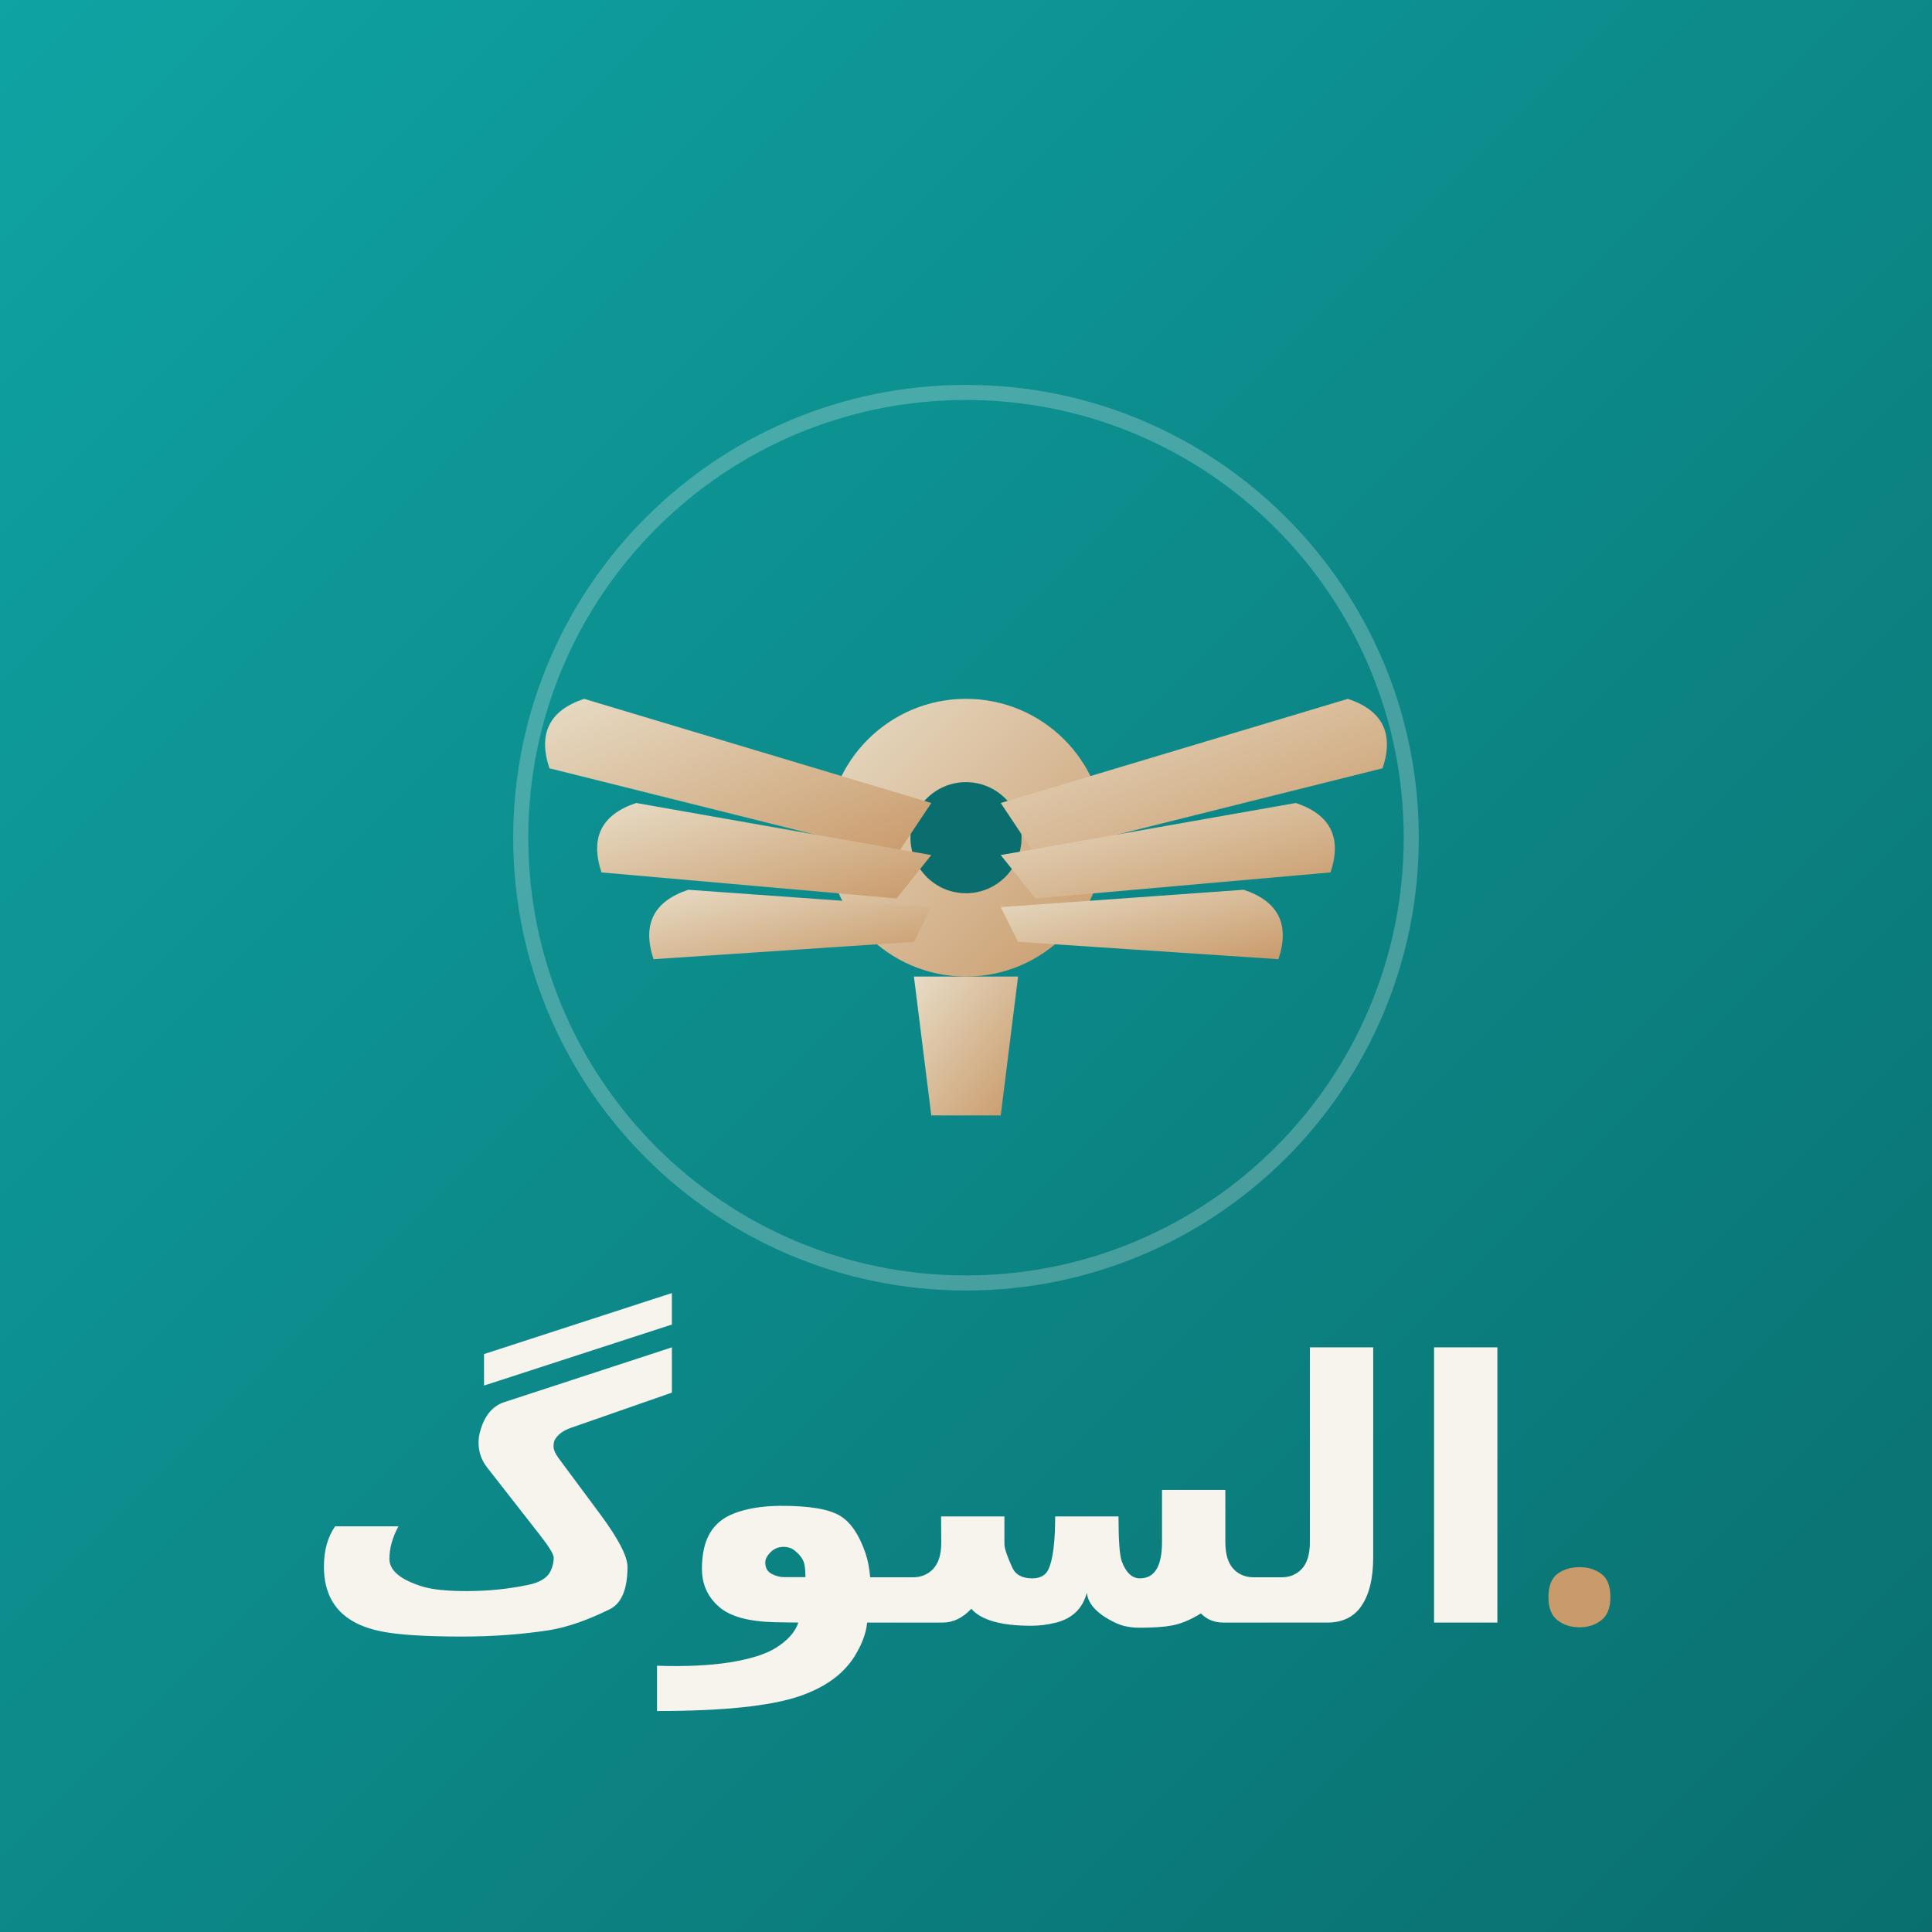
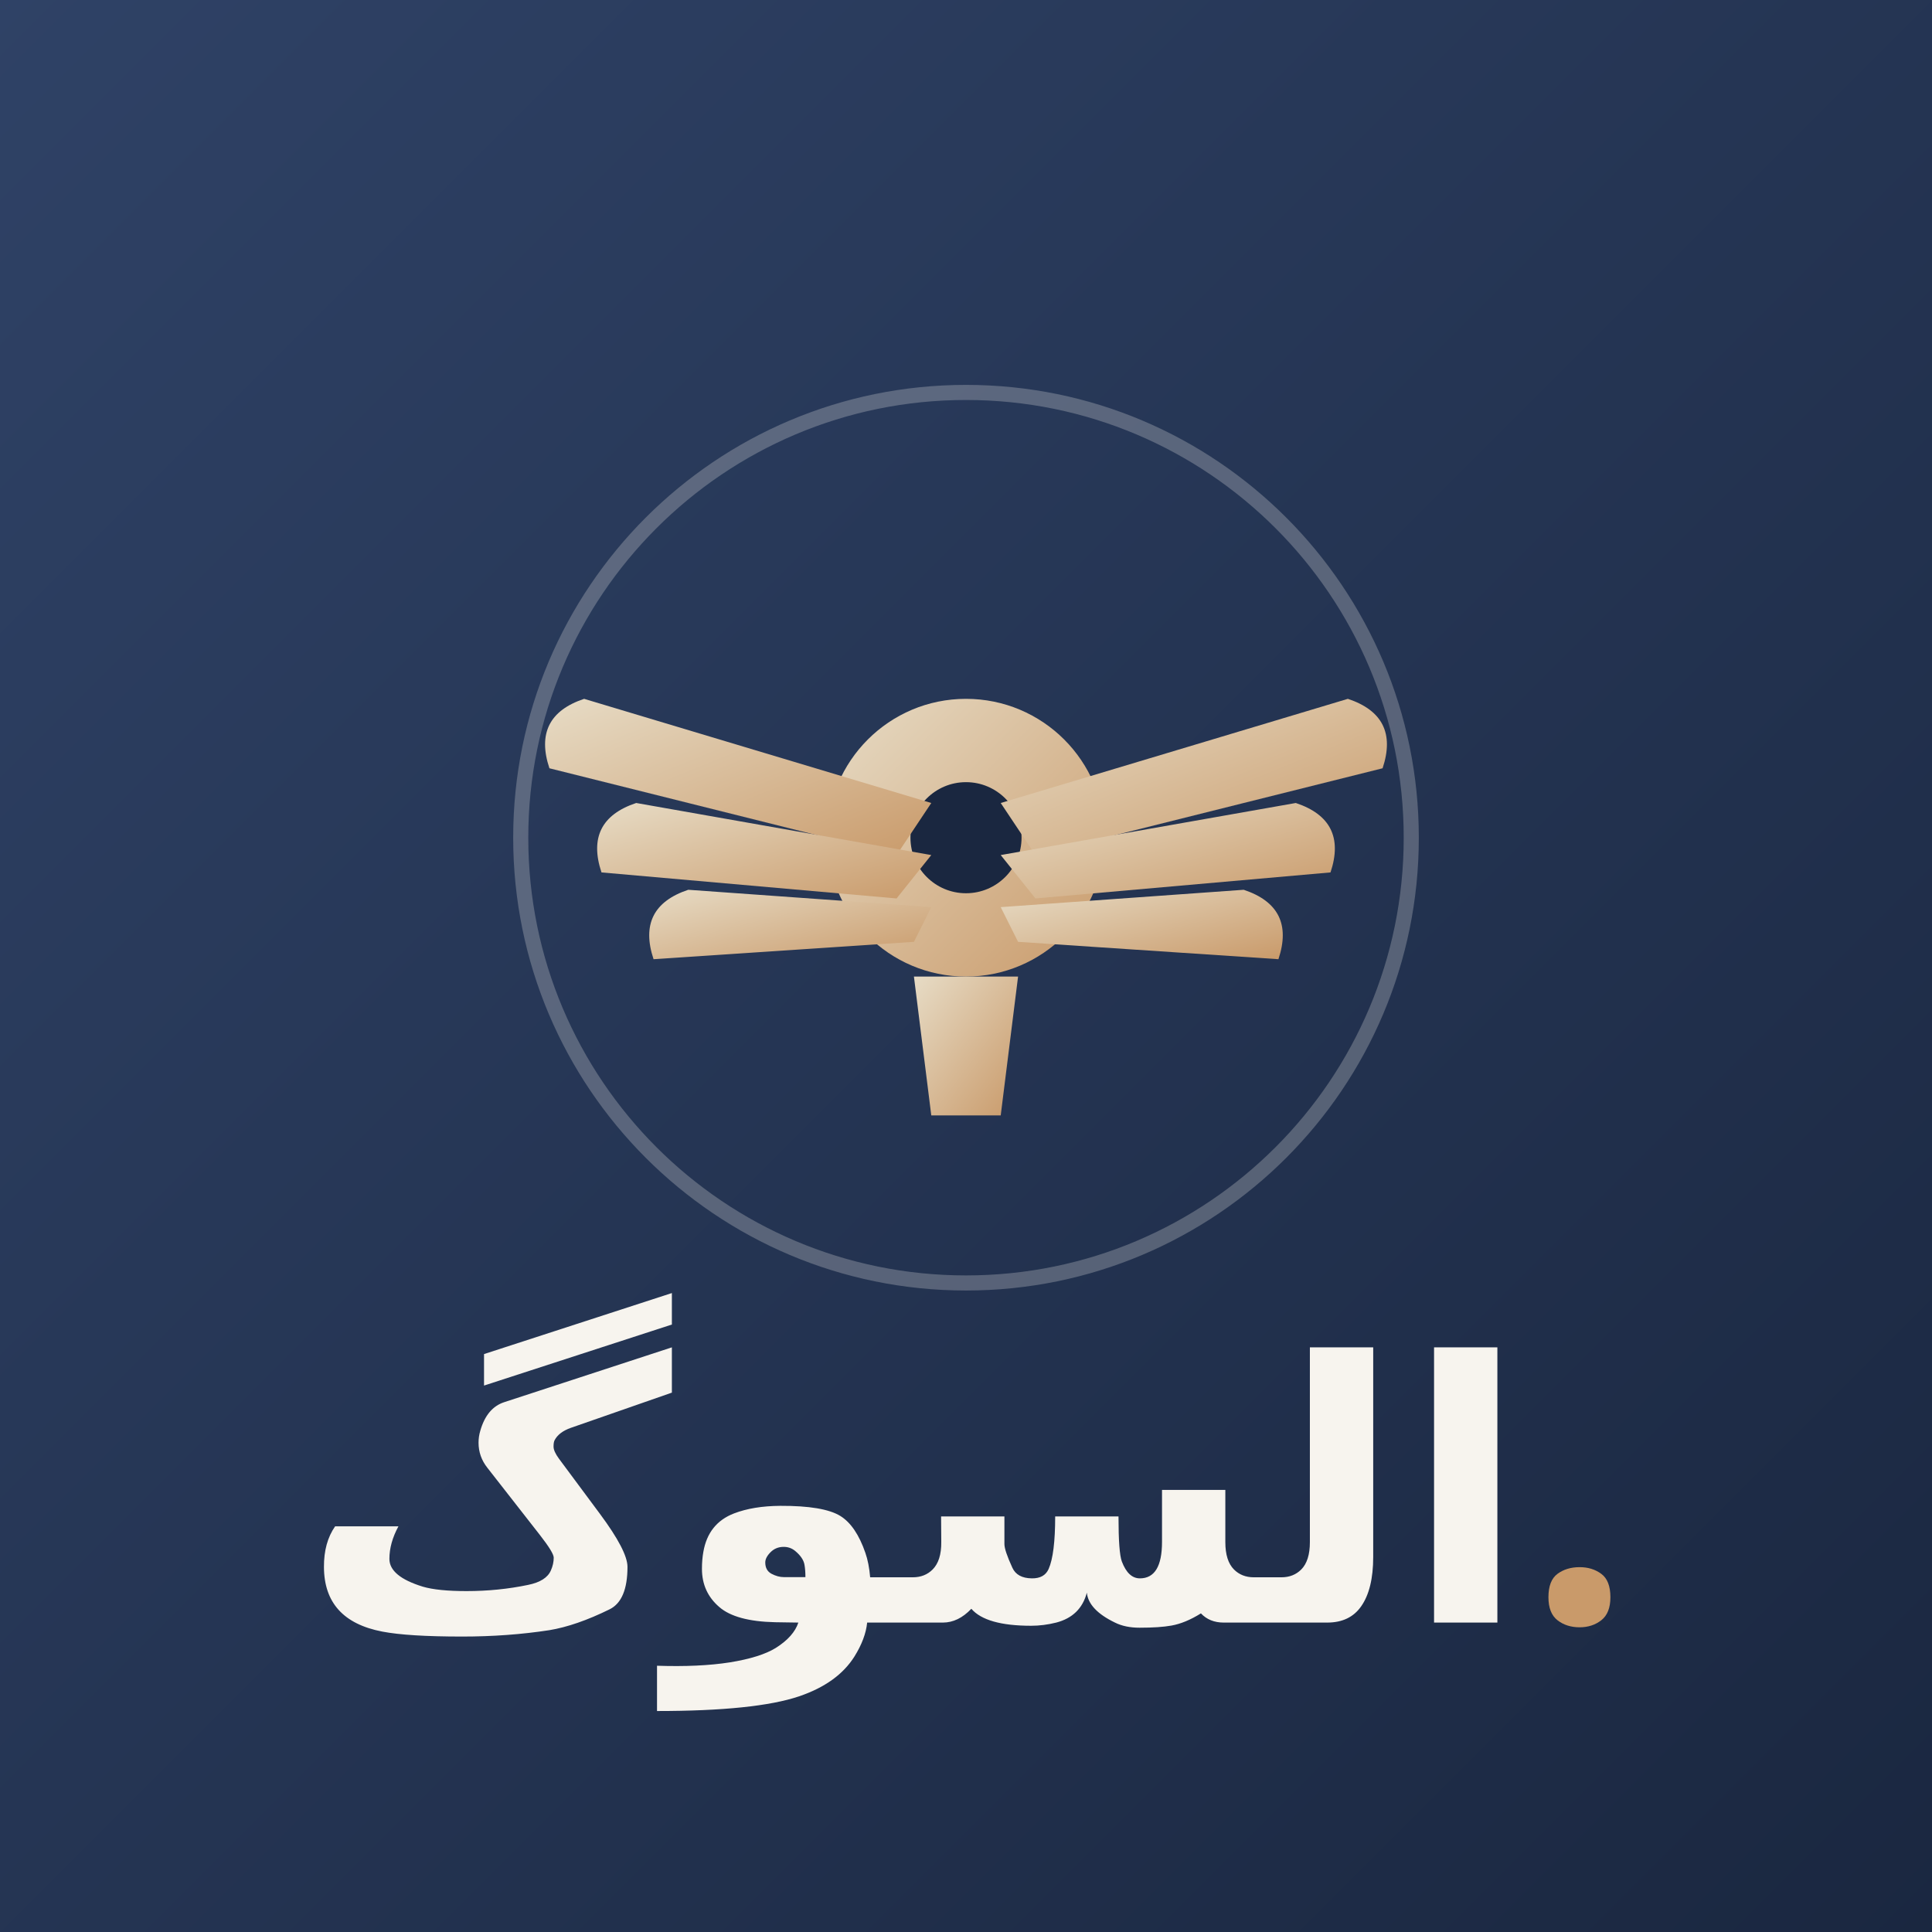
<svg xmlns="http://www.w3.org/2000/svg" width="512" height="512" viewBox="0 0 512 512">
  <defs>
    <linearGradient id="bg" x1="0" y1="0" x2="1" y2="1">
-       <stop offset="0" stop-color="#0fa3a3" />
-       <stop offset="1" stop-color="#0a6e6e" />
+       <stop offset="0" stop-color="#2f4266" />
+       <stop offset="1" stop-color="#1a2740" />
    </linearGradient>
    <linearGradient id="bm" x1="0" y1="0" x2="1" y2="1">
      <stop offset="0" stop-color="#e7dcc6" />
      <stop offset="1" stop-color="#c99a6a" />
    </linearGradient>
  </defs>
  <rect width="512" height="512" fill="url(#bg)" />
  <g fill="none" stroke="#f7f4ee" stroke-width="4" opacity="0.25">
    <circle cx="256" cy="222" r="118" />
  </g>
  <g transform="translate(256,222) scale(4.6)" fill="url(#bm)">
    <circle cx="0" cy="0" r="8" />
-     <circle cx="0" cy="0" r="3.2" fill="#0a6e6e" />
+     <circle cx="0" cy="0" r="3.2" fill="#1a2740" />
    <path d="M-2 -2 L-22 -8 q-3 1 -2 4 L-4 1 Z" />
    <path d="M-2 1 L-19 -2 q-3 1 -2 4 L-4 3.5 Z" />
    <path d="M-2 4 L-16 3 q-3 1 -2 4 L-3 6 Z" />
    <path d="M2 -2 L22 -8 q3 1 2 4 L4 1 Z" />
    <path d="M2 1 L19 -2 q3 1 2 4 L4 3.5 Z" />
    <path d="M2 4 L16 3 q3 1 2 4 L3 6 Z" />
    <path d="M-3 8 h6 l-1 8 h-4 Z" />
  </g>
  <text x="256" y="430" text-anchor="middle" font-family="Tajawal, Tahoma, sans-serif" font-size="96" font-weight="700" fill="#f7f4ee">السوگ<tspan fill="#c99a6a">.</tspan>
  </text>
</svg>
